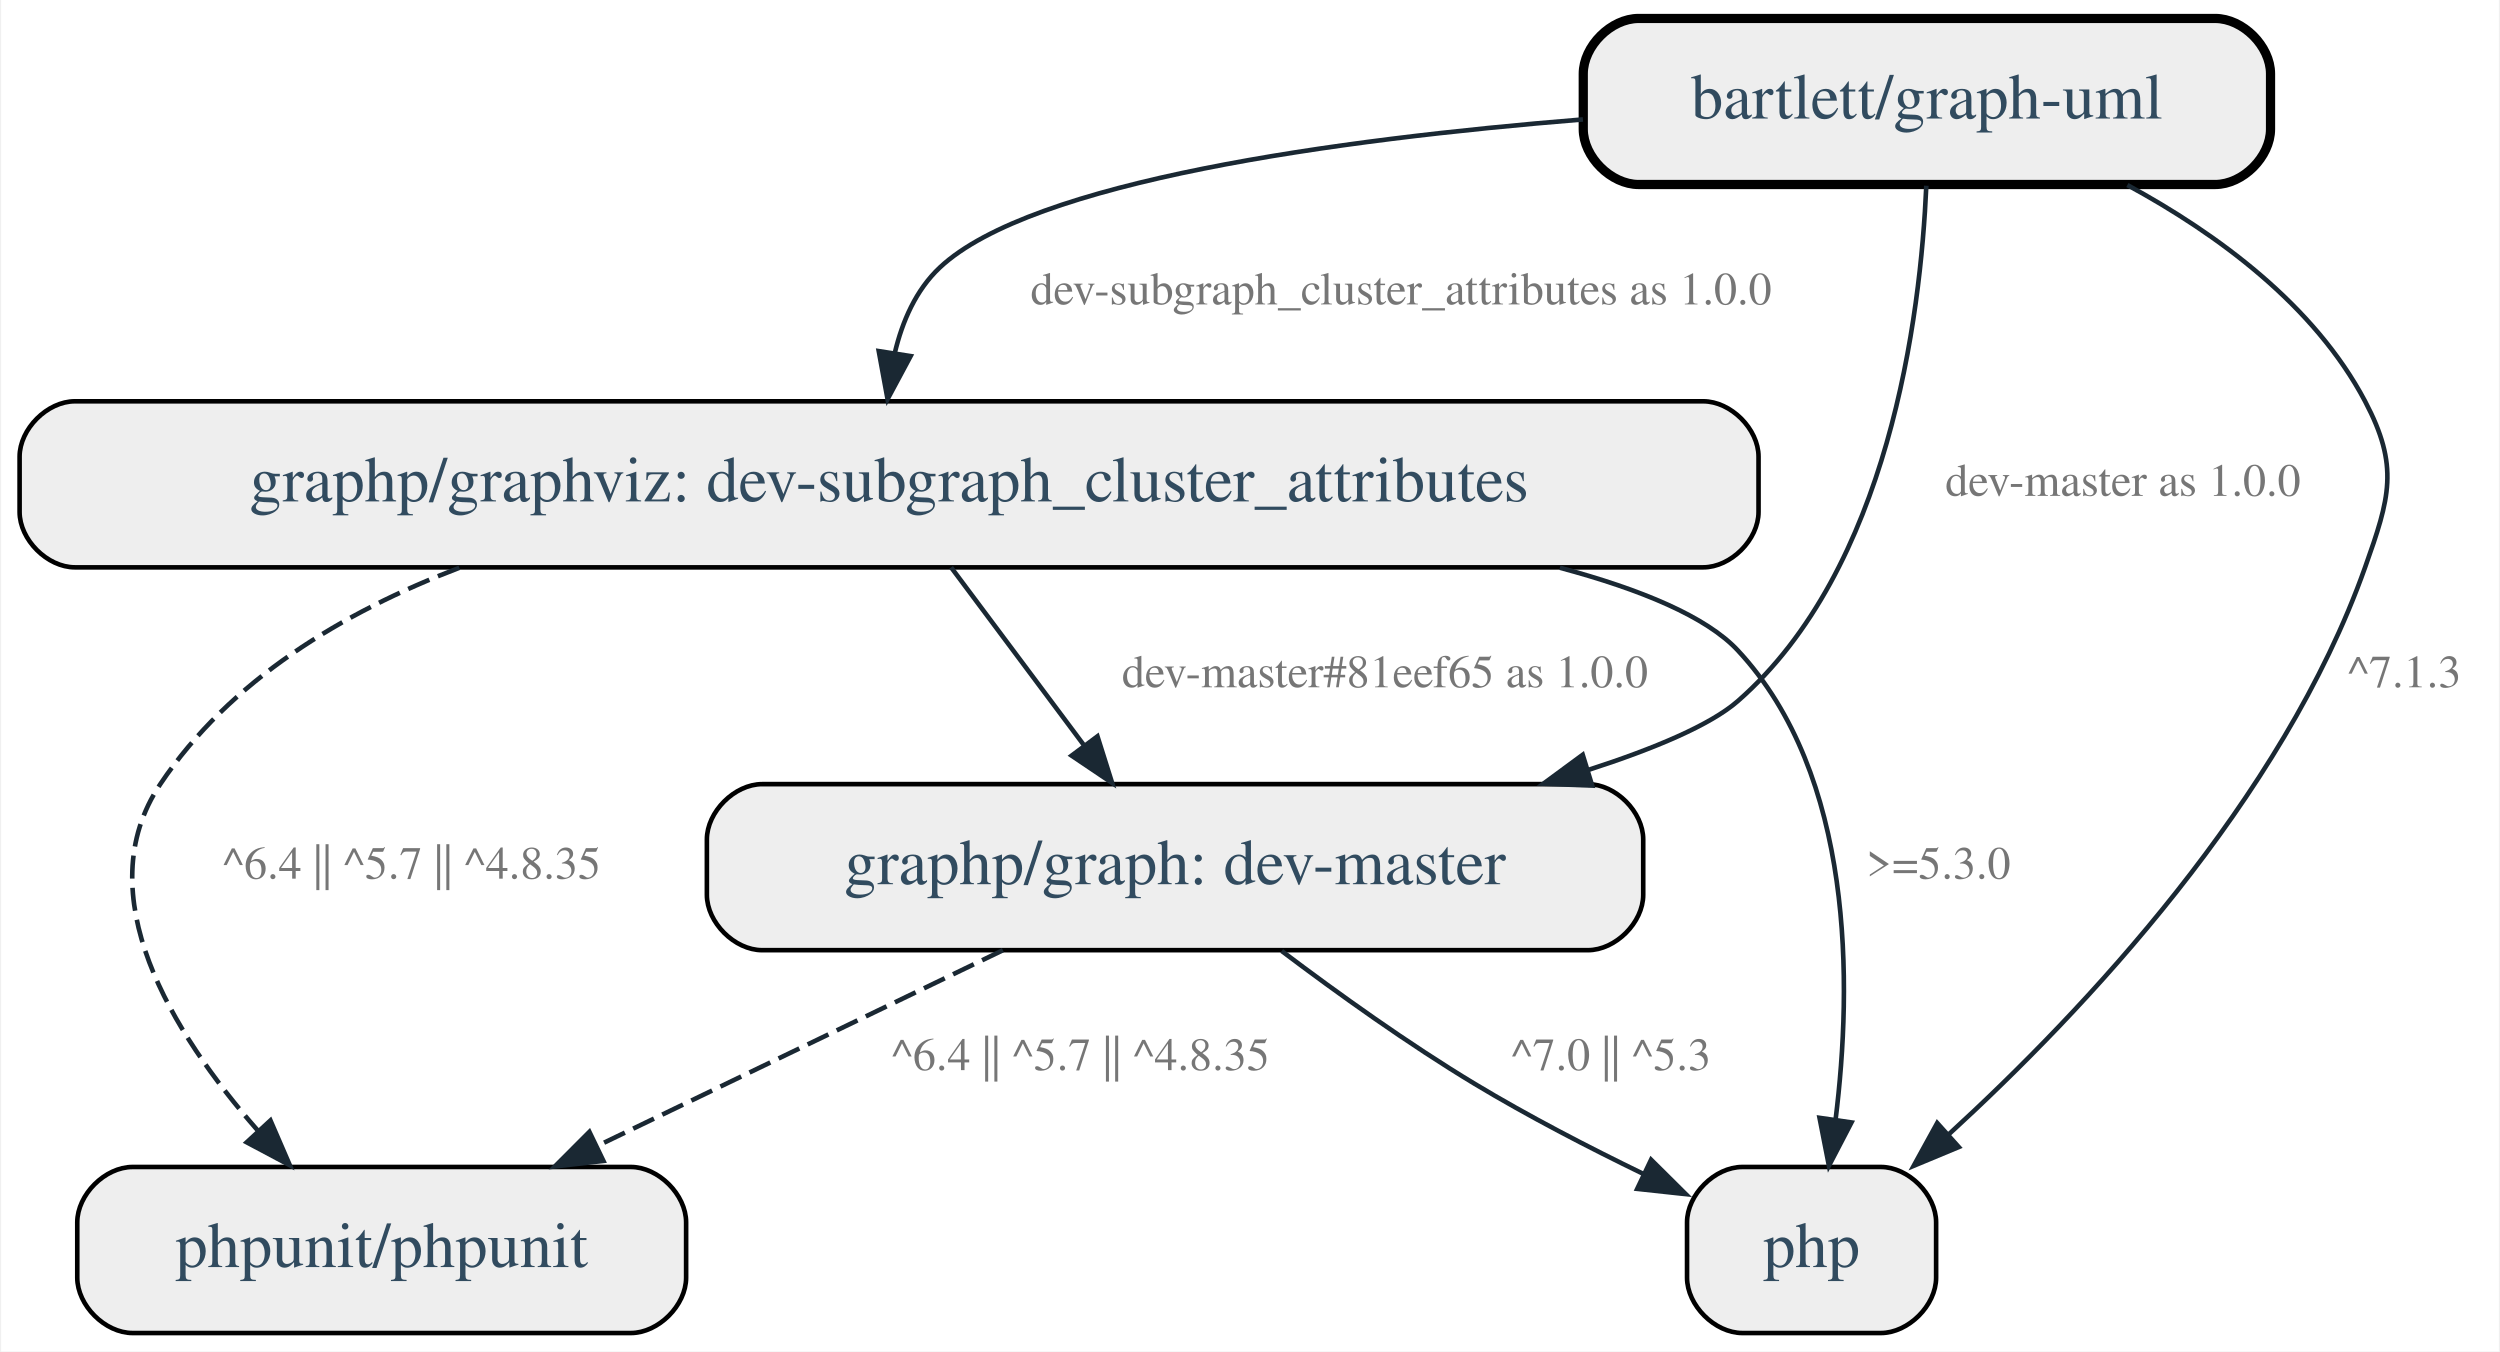
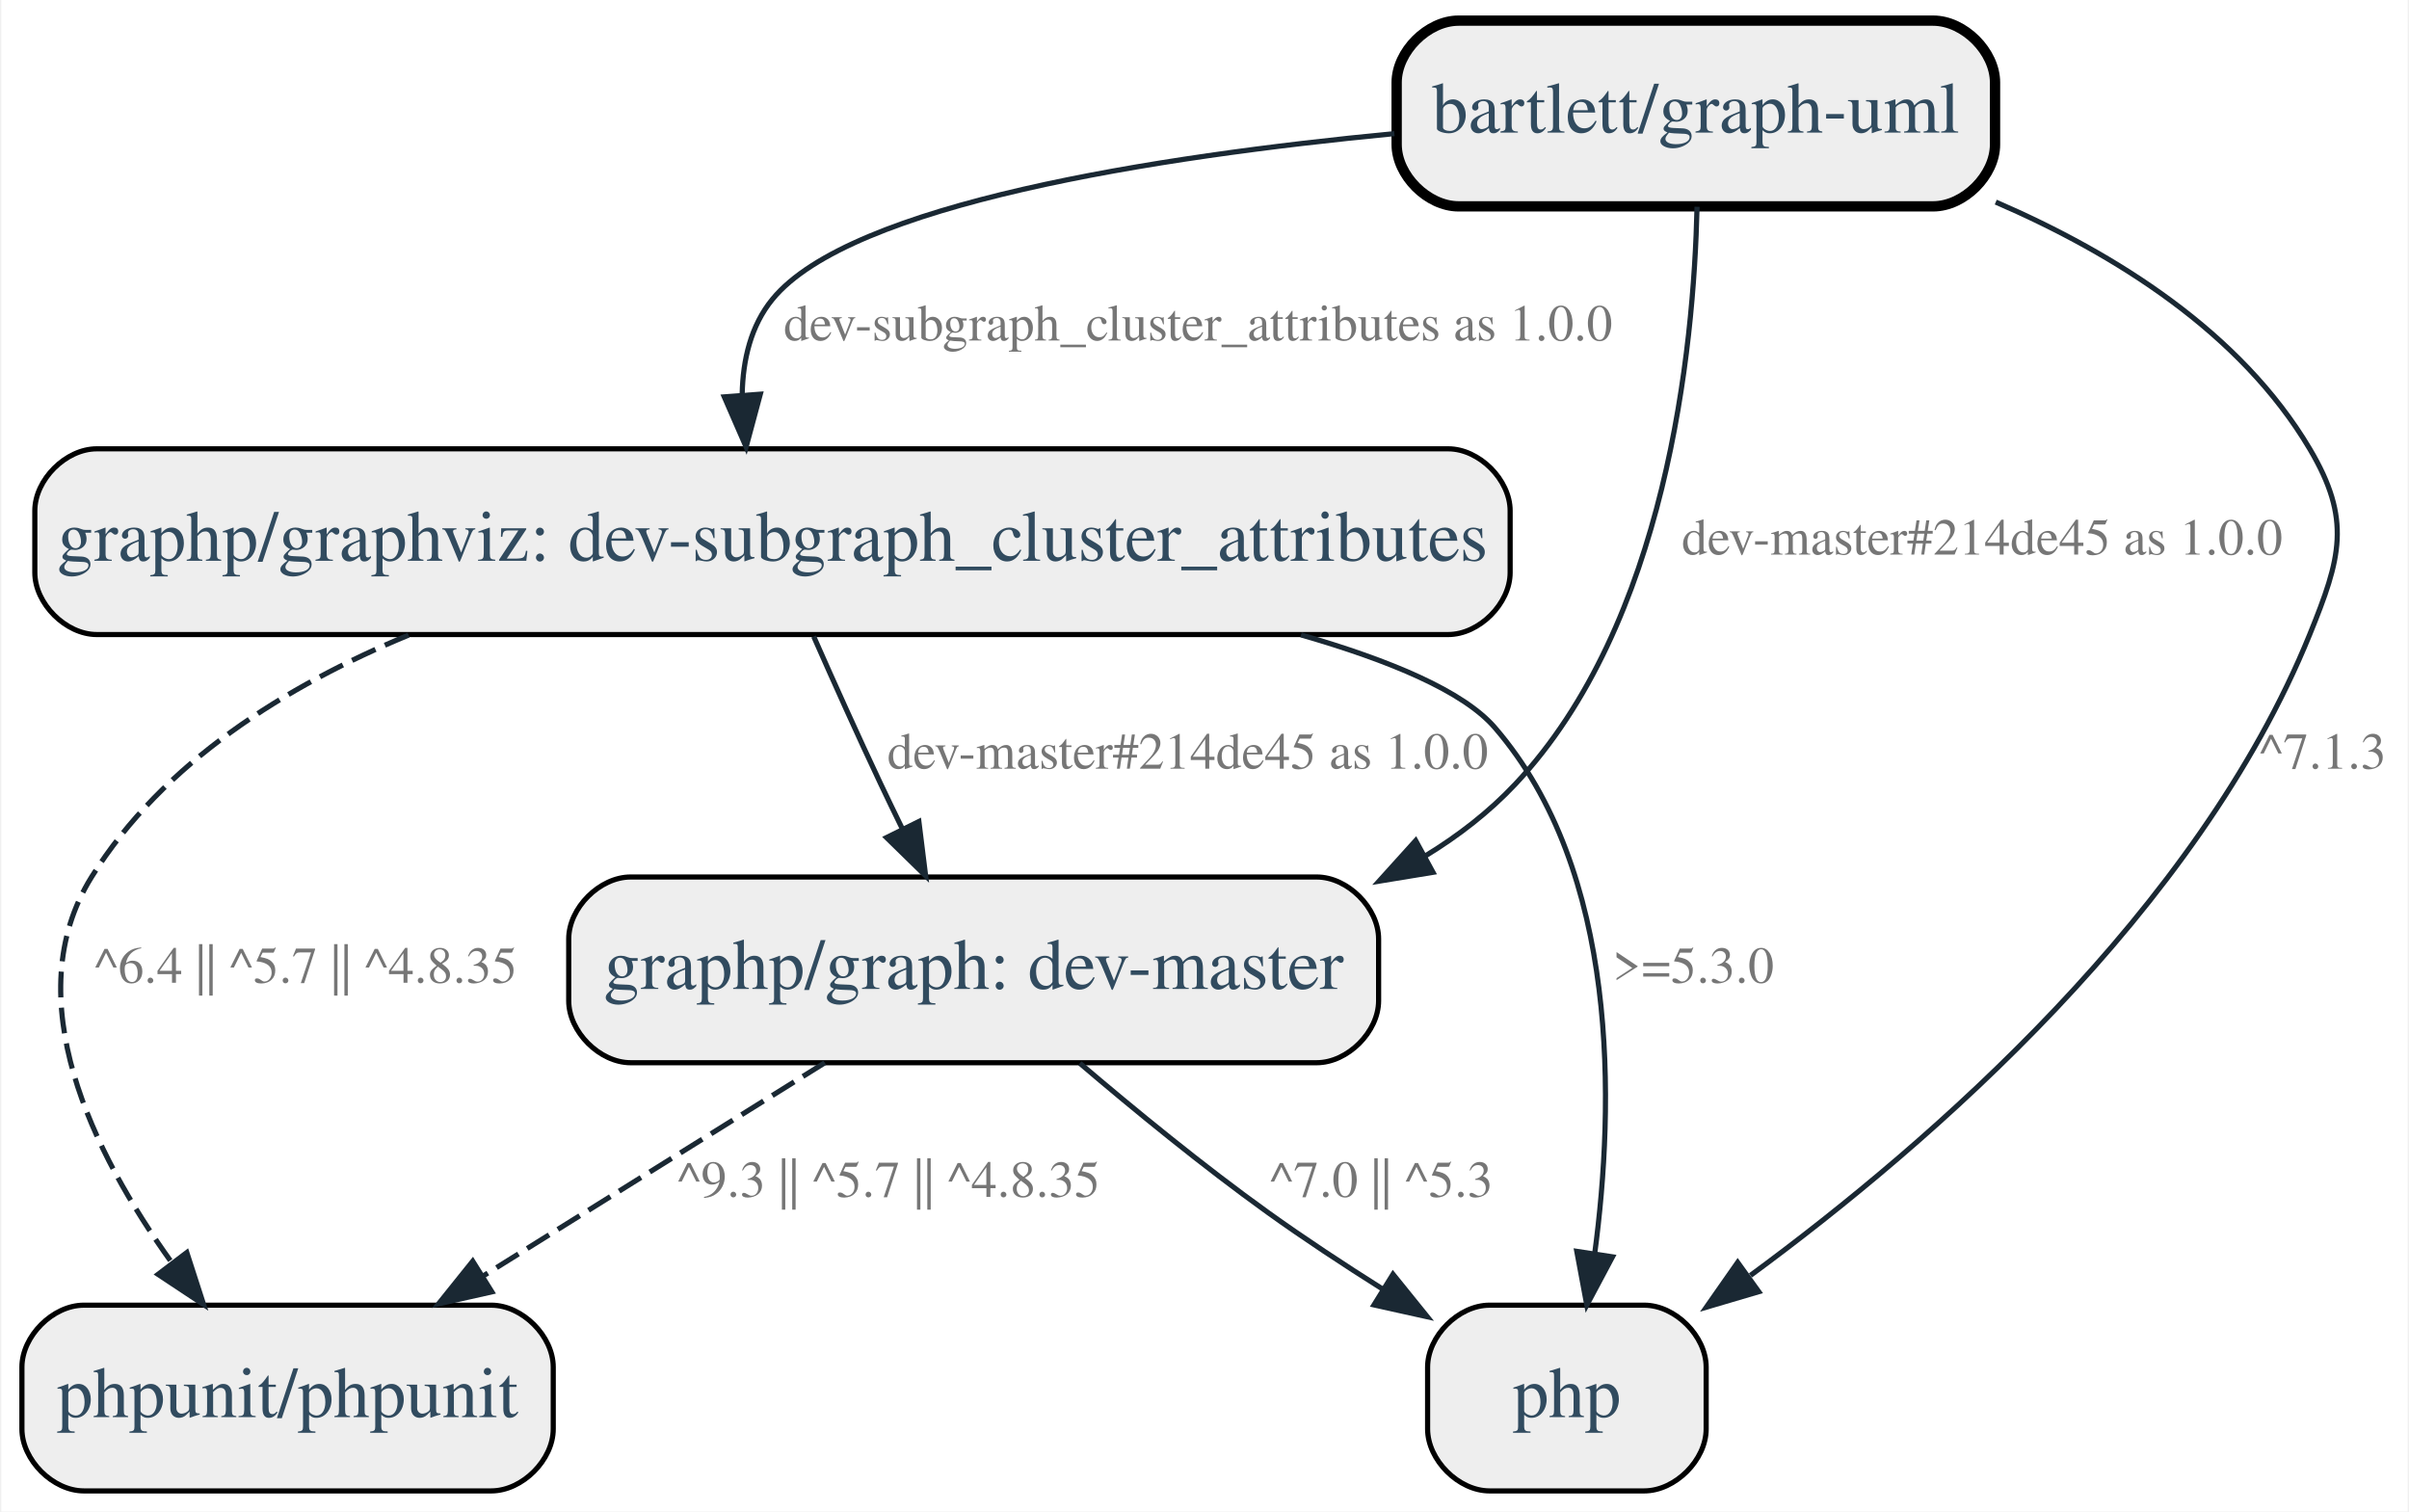
- <svg xmlns="http://www.w3.org/2000/svg" width="542pt" height="293pt" viewBox="0.00 0.00 541.50 293.00">
+ <svg xmlns="http://www.w3.org/2000/svg" width="467pt" height="293pt" viewBox="0.00 0.00 466.50 293.00">
  <g id="graph0" class="graph" transform="scale(1 1) rotate(0) translate(4 289)">
-     <polygon fill="#ffffff" stroke="transparent" points="-4,4 -4,-289 537.5,-289 537.5,4 -4,4" />
+     <polygon fill="#ffffff" stroke="transparent" points="-4,4 -4,-289 462.5,-289 462.5,4 -4,4" />
    <g id="node1" class="node">
-       <path fill="#eeeeee" stroke="#000000" stroke-width="2" d="M476,-285C476,-285 351,-285 351,-285 345,-285 339,-279 339,-273 339,-273 339,-261 339,-261 339,-255 345,-249 351,-249 351,-249 476,-249 476,-249 482,-249 488,-255 488,-261 488,-261 488,-273 488,-273 488,-279 482,-285 476,-285" />
-       <text text-anchor="middle" x="413.5" y="-263.3" font-family="Times,serif" font-size="14.00" fill="#314b5f">bartlett/graph-uml</text>
+       <path fill="#eeeeee" stroke="#000000" stroke-width="2" d="M370.5,-285C370.5,-285 278.5,-285 278.5,-285 272.5,-285 266.5,-279 266.5,-273 266.5,-273 266.5,-261 266.5,-261 266.5,-255 272.5,-249 278.5,-249 278.5,-249 370.5,-249 370.5,-249 376.5,-249 382.5,-255 382.5,-261 382.5,-261 382.5,-273 382.5,-273 382.5,-279 376.5,-285 370.5,-285" />
+       <text text-anchor="middle" x="324.5" y="-263.3" font-family="Times,serif" font-size="14.00" fill="#314b5f">bartlett/graph-uml</text>
    </g>
    <g id="node2" class="node">
-       <path fill="#eeeeee" stroke="#000000" d="M403.5,-36C403.5,-36 373.5,-36 373.5,-36 367.5,-36 361.5,-30 361.5,-24 361.5,-24 361.5,-12 361.5,-12 361.5,-6 367.5,0 373.5,0 373.5,0 403.5,0 403.5,0 409.5,0 415.5,-6 415.5,-12 415.5,-12 415.5,-24 415.5,-24 415.5,-30 409.5,-36 403.5,-36" />
-       <text text-anchor="middle" x="388.5" y="-14.3" font-family="Times,serif" font-size="14.00" fill="#314b5f">php</text>
+       <path fill="#eeeeee" stroke="#000000" d="M314.5,-36C314.5,-36 284.5,-36 284.5,-36 278.5,-36 272.5,-30 272.5,-24 272.5,-24 272.5,-12 272.5,-12 272.5,-6 278.5,0 284.5,0 284.5,0 314.5,0 314.5,0 320.5,0 326.5,-6 326.5,-12 326.5,-12 326.5,-24 326.5,-24 326.5,-30 320.5,-36 314.5,-36" />
+       <text text-anchor="middle" x="299.5" y="-14.3" font-family="Times,serif" font-size="14.00" fill="#314b5f">php</text>
    </g>
    <g id="edge1" class="edge">
-       <path fill="none" stroke="#1a2833" d="M456.964,-248.882C476.455,-238.297 497.498,-222.858 508.5,-202 515.965,-187.848 513.846,-181.081 508.5,-166 490.645,-115.627 447.531,-69.888 418.153,-42.997" />
-       <polygon fill="#1a2833" stroke="#1a2833" points="420.414,-40.324 410.634,-36.25 415.739,-45.534 420.414,-40.324" />
-       <text text-anchor="middle" x="517" y="-140" font-family="Times,serif" font-size="10.00" fill="#767676">^7.1.3</text>
+       <path fill="none" stroke="#1a2833" d="M382.641,-249.828C405.807,-239.815 430.108,-224.575 443.5,-202 451.663,-188.239 449.522,-180.824 443.5,-166 421.734,-112.416 370.213,-67.592 335.084,-41.767" />
+       <polygon fill="#1a2833" stroke="#1a2833" points="336.697,-38.615 326.535,-35.617 332.609,-44.298 336.697,-38.615" />
+       <text text-anchor="middle" x="446" y="-140" font-family="Times,serif" font-size="10.00" fill="#767676">^7.1.3</text>
    </g>
    <g id="node3" class="node">
-       <path fill="#eeeeee" stroke="#000000" d="M340,-119C340,-119 161,-119 161,-119 155,-119 149,-113 149,-107 149,-107 149,-95 149,-95 149,-89 155,-83 161,-83 161,-83 340,-83 340,-83 346,-83 352,-89 352,-95 352,-95 352,-107 352,-107 352,-113 346,-119 340,-119" />
-       <text text-anchor="middle" x="250.5" y="-97.3" font-family="Times,serif" font-size="14.00" fill="#314b5f">graphp/graph: dev-master</text>
+       <path fill="#eeeeee" stroke="#000000" d="M251,-119C251,-119 118,-119 118,-119 112,-119 106,-113 106,-107 106,-107 106,-95 106,-95 106,-89 112,-83 118,-83 118,-83 251,-83 251,-83 257,-83 263,-89 263,-95 263,-95 263,-107 263,-107 263,-113 257,-119 251,-119" />
+       <text text-anchor="middle" x="184.5" y="-97.3" font-family="Times,serif" font-size="14.00" fill="#314b5f">graphp/graph: dev-master</text>
    </g>
    <g id="edge2" class="edge">
-       <path fill="none" stroke="#1a2833" d="M413.376,-248.734C412.125,-220.275 405.29,-165.652 372.5,-137 366.566,-131.815 354.459,-126.723 340.082,-122.075" />
-       <polygon fill="#1a2833" stroke="#1a2833" points="340.935,-118.676 330.349,-119.089 338.882,-125.368 340.935,-118.676" />
-       <text text-anchor="middle" x="456" y="-181.5" font-family="Times,serif" font-size="10.00" fill="#767676">dev-master as 1.0.0</text>
+       <path fill="none" stroke="#1a2833" d="M324.734,-248.916C324.099,-221.198 318.807,-168.155 289.5,-137 284.417,-131.596 278.487,-127.003 272.082,-123.1" />
+       <polygon fill="#1a2833" stroke="#1a2833" points="273.541,-119.909 263.086,-118.193 270.189,-126.054 273.541,-119.909" />
+       <text text-anchor="middle" x="380" y="-181.5" font-family="Times,serif" font-size="10.00" fill="#767676">dev-master#214de45 as 1.0.0</text>
    </g>
    <g id="node4" class="node">
-       <path fill="#eeeeee" stroke="#000000" d="M365,-202C365,-202 12,-202 12,-202 6,-202 0,-196 0,-190 0,-190 0,-178 0,-178 0,-172 6,-166 12,-166 12,-166 365,-166 365,-166 371,-166 377,-172 377,-178 377,-178 377,-190 377,-190 377,-196 371,-202 365,-202" />
-       <text text-anchor="middle" x="188.5" y="-180.3" font-family="Times,serif" font-size="14.00" fill="#314b5f">graphp/graphviz: dev-subgraph_cluster_attributes</text>
+       <path fill="#eeeeee" stroke="#000000" d="M276.5,-202C276.5,-202 14.5,-202 14.5,-202 8.5,-202 2.5,-196 2.5,-190 2.5,-190 2.5,-178 2.5,-178 2.5,-172 8.5,-166 14.5,-166 14.5,-166 276.5,-166 276.5,-166 282.5,-166 288.5,-172 288.5,-178 288.5,-178 288.5,-190 288.5,-190 288.5,-196 282.5,-202 276.5,-202" />
+       <text text-anchor="middle" x="145.5" y="-180.3" font-family="Times,serif" font-size="14.00" fill="#314b5f">graphp/graphviz: dev-subgraph_cluster_attributes</text>
    </g>
    <g id="edge3" class="edge">
-       <path fill="none" stroke="#1a2833" d="M338.923,-263.108C285.425,-258.76 219.415,-249.694 199.5,-231 194.327,-226.145 191.373,-219.361 189.735,-212.455" />
-       <polygon fill="#1a2833" stroke="#1a2833" points="193.175,-211.8 188.173,-202.46 186.259,-212.881 193.175,-211.8" />
-       <text text-anchor="middle" x="299.5" y="-223" font-family="Times,serif" font-size="10.00" fill="#767676">dev-subgraph_cluster_attributes as 1.0.0</text>
+       <path fill="none" stroke="#1a2833" d="M266.056,-263.1C219.821,-258.653 160.613,-249.455 145.5,-231 141.293,-225.863 139.761,-219.243 139.628,-212.601" />
+       <polygon fill="#1a2833" stroke="#1a2833" points="143.138,-212.589 140.387,-202.357 136.157,-212.071 143.138,-212.589" />
+       <text text-anchor="middle" x="228" y="-223" font-family="Times,serif" font-size="10.00" fill="#767676">dev-subgraph_cluster_attributes as 1.0.0</text>
    </g>
    <g id="edge4" class="edge">
-       <path fill="none" stroke="#1a2833" d="M273.621,-82.827C285.755,-73.669 301.066,-62.694 315.5,-54 327.057,-47.039 340.148,-40.263 352.021,-34.502" />
-       <polygon fill="#1a2833" stroke="#1a2833" points="353.706,-37.576 361.228,-30.115 350.695,-31.257 353.706,-37.576" />
-       <text text-anchor="middle" x="345" y="-57" font-family="Times,serif" font-size="10.00" fill="#767676">^7.0 || ^5.3</text>
+       <path fill="none" stroke="#1a2833" d="M205.081,-82.898C215.69,-73.862 228.996,-62.974 241.5,-54 248.559,-48.934 256.331,-43.817 263.83,-39.094" />
+       <polygon fill="#1a2833" stroke="#1a2833" points="265.789,-41.998 272.447,-33.757 262.103,-36.047 265.789,-41.998" />
+       <text text-anchor="middle" x="263.5" y="-57" font-family="Times,serif" font-size="10.00" fill="#767676">^7.0 || ^5.3</text>
    </g>
    <g id="node5" class="node">
-       <path fill="#eeeeee" stroke="#000000" d="M132.5,-36C132.5,-36 24.5,-36 24.5,-36 18.5,-36 12.5,-30 12.5,-24 12.5,-24 12.5,-12 12.5,-12 12.5,-6 18.5,0 24.5,0 24.5,0 132.5,0 132.5,0 138.5,0 144.5,-6 144.5,-12 144.5,-12 144.5,-24 144.5,-24 144.5,-30 138.5,-36 132.5,-36" />
-       <text text-anchor="middle" x="78.5" y="-14.3" font-family="Times,serif" font-size="14.00" fill="#314b5f">phpunit/phpunit</text>
+       <path fill="#eeeeee" stroke="#000000" d="M91,-36C91,-36 12,-36 12,-36 6,-36 0,-30 0,-24 0,-24 0,-12 0,-12 0,-6 6,0 12,0 12,0 91,0 91,0 97,0 103,-6 103,-12 103,-12 103,-24 103,-24 103,-30 97,-36 91,-36" />
+       <text text-anchor="middle" x="51.5" y="-14.3" font-family="Times,serif" font-size="14.00" fill="#314b5f">phpunit/phpunit</text>
    </g>
    <g id="edge5" class="edge">
-       <path fill="none" stroke="#1a2833" stroke-dasharray="5,2" d="M213.179,-82.99C187.347,-70.525 152.78,-53.844 125.133,-40.503" />
-       <polygon fill="#1a2833" stroke="#1a2833" points="126.573,-37.312 116.045,-36.118 123.53,-43.616 126.573,-37.312" />
-       <text text-anchor="middle" x="230" y="-57" font-family="Times,serif" font-size="10.00" fill="#767676">^6.4 || ^5.7 || ^4.8.35</text>
+       <path fill="none" stroke="#1a2833" stroke-dasharray="5,2" d="M155.641,-82.99C136.255,-70.892 110.505,-54.822 89.46,-41.69" />
+       <polygon fill="#1a2833" stroke="#1a2833" points="91.099,-38.586 80.762,-36.261 87.393,-44.525 91.099,-38.586" />
+       <text text-anchor="middle" x="168" y="-57" font-family="Times,serif" font-size="10.00" fill="#767676">^9.3 || ^5.7 || ^4.8.35</text>
    </g>
    <g id="edge7" class="edge">
-       <path fill="none" stroke="#1a2833" d="M333.93,-165.917C351.513,-161.206 365.677,-155.323 372.5,-148 397.764,-120.883 397.344,-75.601 393.704,-46.275" />
-       <polygon fill="#1a2833" stroke="#1a2833" points="397.151,-45.654 392.259,-36.256 390.222,-46.654 397.151,-45.654" />
-       <text text-anchor="middle" x="416" y="-98.5" font-family="Times,serif" font-size="10.00" fill="#767676">&gt;=5.3.0</text>
+       <path fill="none" stroke="#1a2833" d="M247.957,-165.933C265.164,-160.993 279.425,-155.023 285.5,-148 309.706,-120.02 308.764,-74.974 304.885,-45.934" />
+       <polygon fill="#1a2833" stroke="#1a2833" points="308.34,-45.373 303.364,-36.02 301.421,-46.435 308.34,-45.373" />
+       <text text-anchor="middle" x="324" y="-98.5" font-family="Times,serif" font-size="10.00" fill="#767676">&gt;=5.3.0</text>
    </g>
    <g id="edge6" class="edge">
-       <path fill="none" stroke="#1a2833" d="M201.953,-165.99C210.345,-154.756 221.294,-140.098 230.67,-127.546" />
-       <polygon fill="#1a2833" stroke="#1a2833" points="233.679,-129.367 236.859,-119.261 228.07,-125.178 233.679,-129.367" />
-       <text text-anchor="middle" x="296" y="-140" font-family="Times,serif" font-size="10.00" fill="#767676">dev-master#81eef65 as 1.0.0</text>
+       <path fill="none" stroke="#1a2833" d="M153.494,-165.613C157.339,-156.9 162.066,-146.371 166.5,-137 167.832,-134.185 169.245,-131.26 170.672,-128.347" />
+       <polygon fill="#1a2833" stroke="#1a2833" points="173.881,-129.753 175.188,-119.239 167.61,-126.643 173.881,-129.753" />
+       <text text-anchor="middle" x="226" y="-140" font-family="Times,serif" font-size="10.00" fill="#767676">dev-master#214de45 as 1.0.0</text>
    </g>
    <g id="edge8" class="edge">
-       <path fill="none" stroke="#1a2833" stroke-dasharray="5,2" d="M95.336,-165.906C70.097,-156.281 45.605,-141.548 30.5,-119 14.499,-95.115 33.07,-65.068 51.571,-43.98" />
-       <polygon fill="#1a2833" stroke="#1a2833" points="54.383,-46.093 58.586,-36.367 49.236,-41.349 54.383,-46.093" />
-       <text text-anchor="middle" x="85" y="-98.5" font-family="Times,serif" font-size="10.00" fill="#767676">^6.4 || ^5.7 || ^4.8.35</text>
+       <path fill="none" stroke="#1a2833" stroke-dasharray="5,2" d="M74.958,-165.894C51.25,-156.08 27.333,-141.231 13.5,-119 -1.115,-95.513 13.771,-65.519 28.989,-44.338" />
+       <polygon fill="#1a2833" stroke="#1a2833" points="31.965,-46.207 35.222,-36.126 26.388,-41.976 31.965,-46.207" />
+       <text text-anchor="middle" x="55" y="-98.5" font-family="Times,serif" font-size="10.00" fill="#767676">^6.4 || ^5.7 || ^4.8.35</text>
    </g>
  </g>
</svg>
